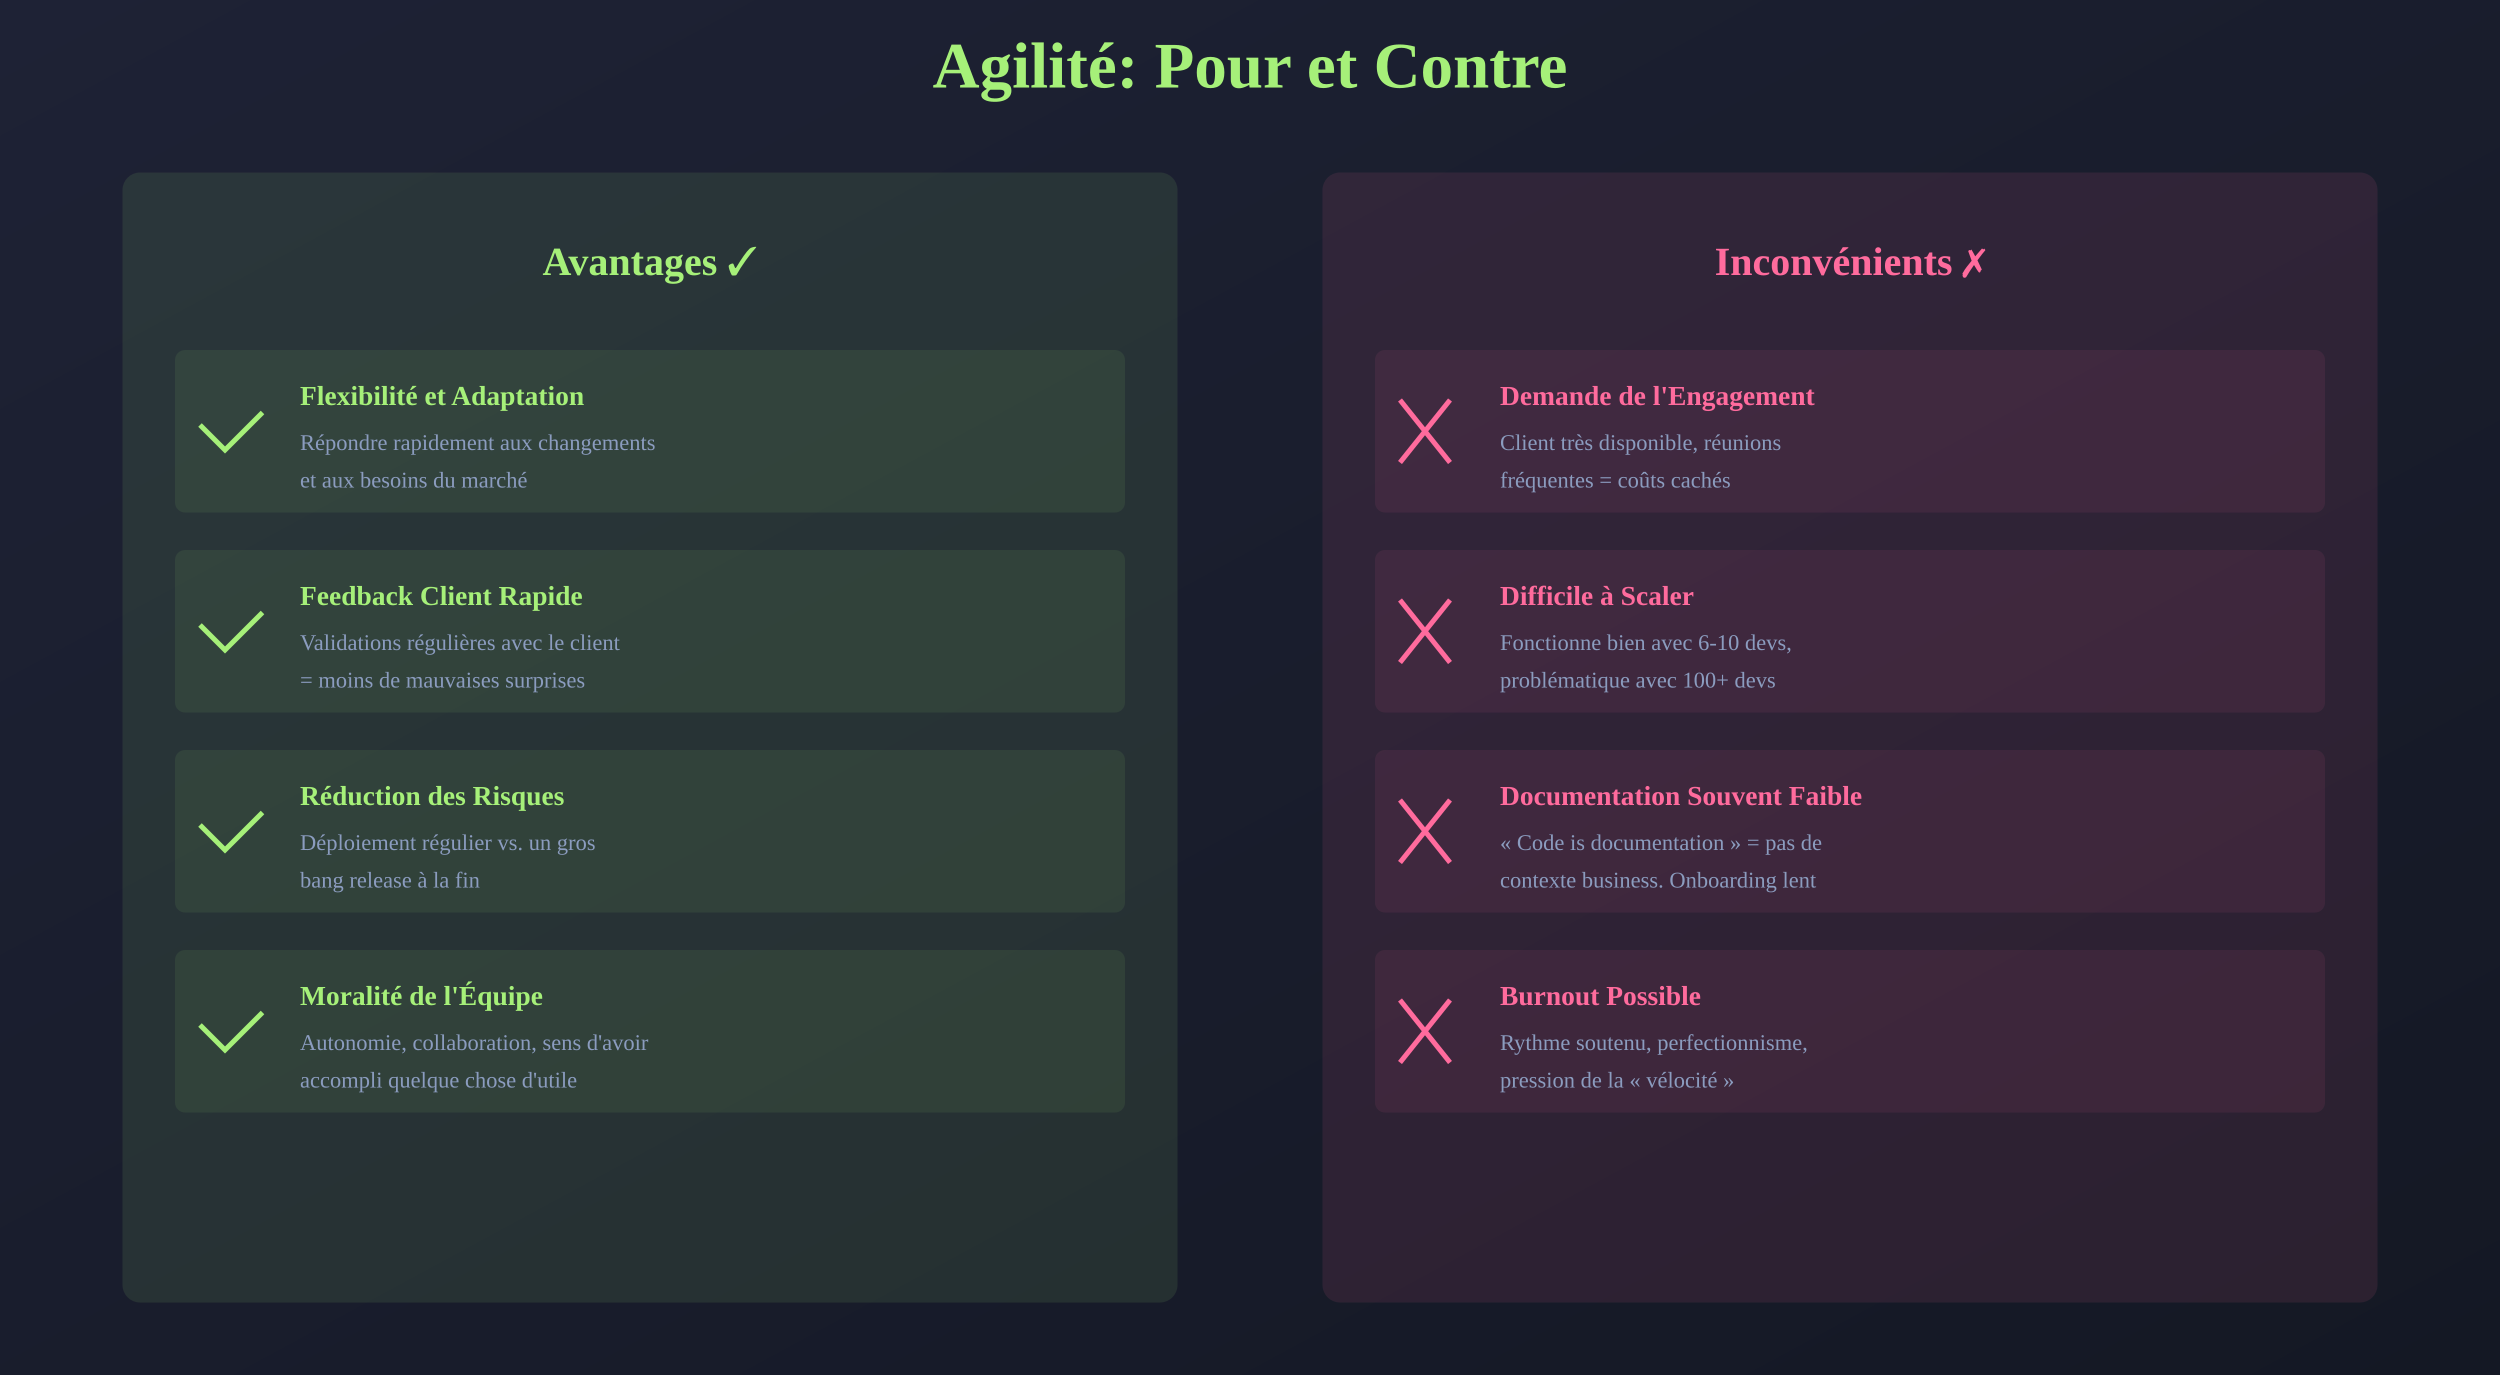
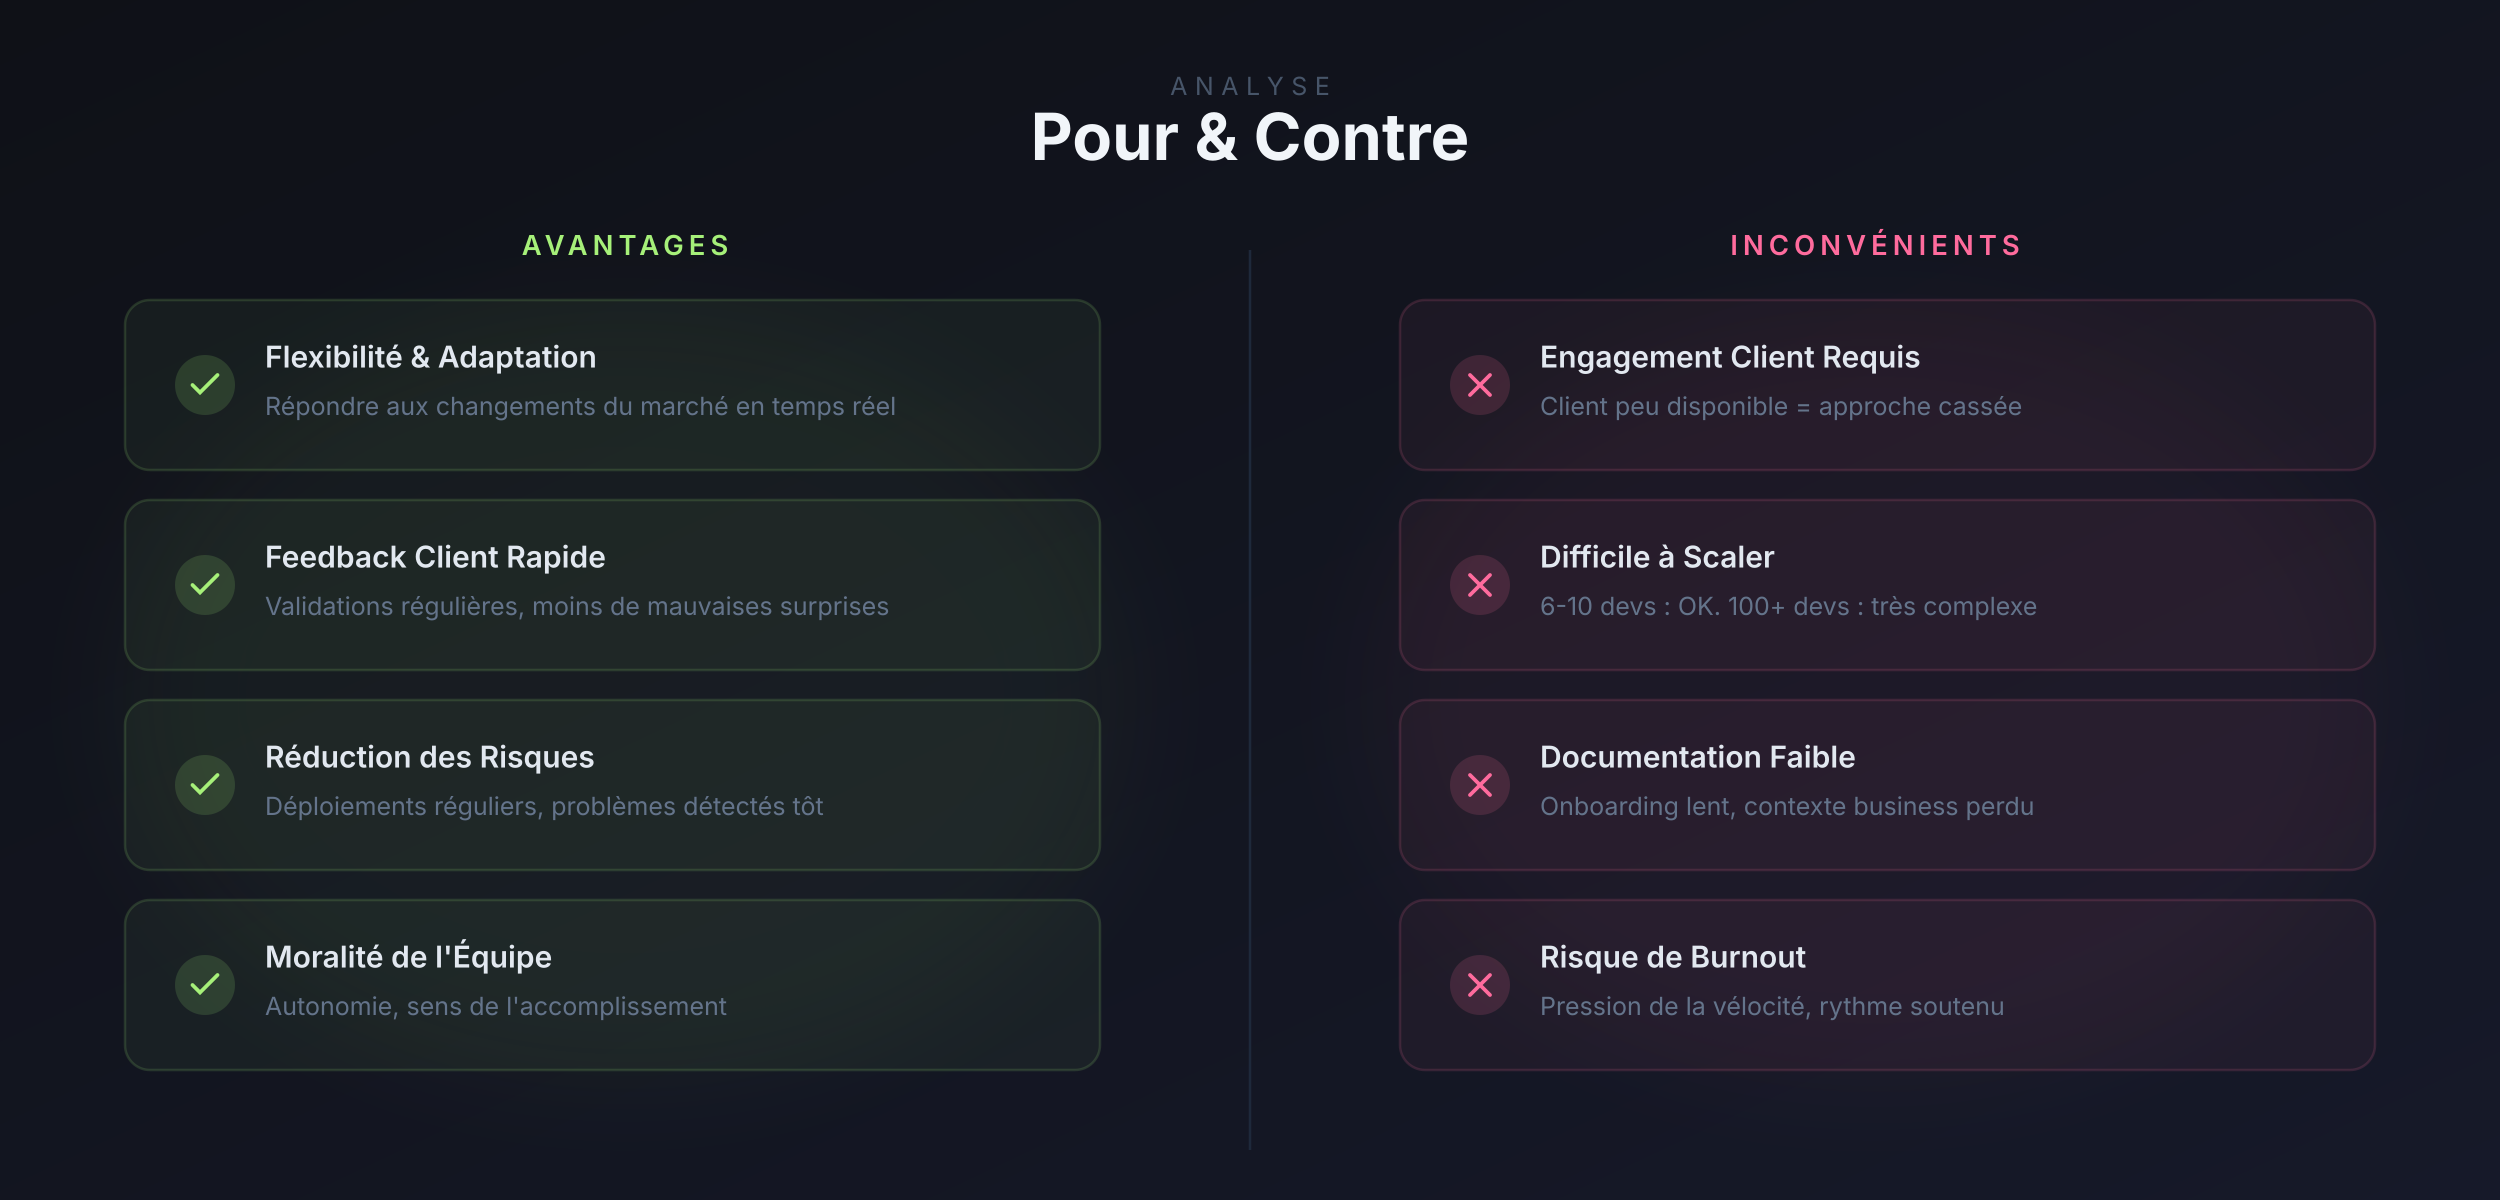
- <svg xmlns="http://www.w3.org/2000/svg" viewBox="0 0 1000 550">
+ <svg xmlns="http://www.w3.org/2000/svg" viewBox="0 0 1000 480">
  <defs>
-     <linearGradient id="bgGrad" x1="0%" y1="0%" x2="100%" y2="100%">
-       <stop offset="0%" style="stop-color:#1e2235;stop-opacity:1" />
-       <stop offset="100%" style="stop-color:#141824;stop-opacity:1" />
+     <linearGradient id="bg" x1="0%" y1="0%" x2="100%" y2="100%">
+       <stop offset="0%" stop-color="#0f1117" />
+       <stop offset="100%" stop-color="#161929" />
    </linearGradient>
-     <filter id="glow">
-       <feGaussianBlur stdDeviation="2" result="coloredBlur" />
-       <feMerge>
-         <feMergeNode in="coloredBlur" />
-         <feMergeNode in="SourceGraphic" />
-       </feMerge>
+     <filter id="blur">
+       <feGaussianBlur stdDeviation="20" />
    </filter>
  </defs>
-   <rect width="1000" height="550" fill="url(#bgGrad)" />
-   <text x="500" y="35" text-anchor="middle" font-size="26" font-weight="bold" fill="#a6f079">
-     Agilité: Pour et Contre
-   </text>
-   <rect x="50" y="70" width="420" height="450" rx="6" fill="#a6f079" opacity="0.1" stroke="#a6f079" stroke-width="2" />
-   <text x="260" y="110" text-anchor="middle" font-size="16" font-weight="bold" fill="#a6f079">Avantages ✓</text>
-   <rect x="70" y="140" width="380" height="65" rx="4" fill="#a6f079" opacity="0.08" />
-   <path d="M 80 170 L 90 180 L 105 165" stroke="#a6f079" stroke-width="2" fill="none" />
-   <text x="120" y="162" font-size="11" font-weight="bold" fill="#a6f079">Flexibilité et Adaptation</text>
-   <text x="120" y="180" font-size="9" fill="#8b9cbf">Répondre rapidement aux changements</text>
-   <text x="120" y="195" font-size="9" fill="#8b9cbf">et aux besoins du marché</text>
-   <rect x="70" y="220" width="380" height="65" rx="4" fill="#a6f079" opacity="0.08" />
-   <path d="M 80 250 L 90 260 L 105 245" stroke="#a6f079" stroke-width="2" fill="none" />
-   <text x="120" y="242" font-size="11" font-weight="bold" fill="#a6f079">Feedback Client Rapide</text>
-   <text x="120" y="260" font-size="9" fill="#8b9cbf">Validations régulières avec le client</text>
-   <text x="120" y="275" font-size="9" fill="#8b9cbf">= moins de mauvaises surprises</text>
-   <rect x="70" y="300" width="380" height="65" rx="4" fill="#a6f079" opacity="0.08" />
-   <path d="M 80 330 L 90 340 L 105 325" stroke="#a6f079" stroke-width="2" fill="none" />
-   <text x="120" y="322" font-size="11" font-weight="bold" fill="#a6f079">Réduction des Risques</text>
-   <text x="120" y="340" font-size="9" fill="#8b9cbf">Déploiement régulier vs. un gros</text>
-   <text x="120" y="355" font-size="9" fill="#8b9cbf">bang release à la fin</text>
-   <rect x="70" y="380" width="380" height="65" rx="4" fill="#a6f079" opacity="0.08" />
-   <path d="M 80 410 L 90 420 L 105 405" stroke="#a6f079" stroke-width="2" fill="none" />
-   <text x="120" y="402" font-size="11" font-weight="bold" fill="#a6f079">Moralité de l'Équipe</text>
-   <text x="120" y="420" font-size="9" fill="#8b9cbf">Autonomie, collaboration, sens d'avoir</text>
-   <text x="120" y="435" font-size="9" fill="#8b9cbf">accompli quelque chose d'utile</text>
-   <rect x="530" y="70" width="420" height="450" rx="6" fill="#ff6b9d" opacity="0.1" stroke="#ff6b9d" stroke-width="2" />
-   <text x="740" y="110" text-anchor="middle" font-size="16" font-weight="bold" fill="#ff6b9d">Inconvénients ✗</text>
-   <rect x="550" y="140" width="380" height="65" rx="4" fill="#ff6b9d" opacity="0.08" />
-   <path d="M 560 160 L 580 185 M 580 160 L 560 185" stroke="#ff6b9d" stroke-width="2" />
-   <text x="600" y="162" font-size="11" font-weight="bold" fill="#ff6b9d">Demande de l'Engagement</text>
-   <text x="600" y="180" font-size="9" fill="#8b9cbf">Client très disponible, réunions</text>
-   <text x="600" y="195" font-size="9" fill="#8b9cbf">fréquentes = coûts cachés</text>
-   <rect x="550" y="220" width="380" height="65" rx="4" fill="#ff6b9d" opacity="0.08" />
-   <path d="M 560 240 L 580 265 M 580 240 L 560 265" stroke="#ff6b9d" stroke-width="2" />
-   <text x="600" y="242" font-size="11" font-weight="bold" fill="#ff6b9d">Difficile à Scaler</text>
-   <text x="600" y="260" font-size="9" fill="#8b9cbf">Fonctionne bien avec 6-10 devs,</text>
-   <text x="600" y="275" font-size="9" fill="#8b9cbf">problématique avec 100+ devs</text>
-   <rect x="550" y="300" width="380" height="65" rx="4" fill="#ff6b9d" opacity="0.08" />
-   <path d="M 560 320 L 580 345 M 580 320 L 560 345" stroke="#ff6b9d" stroke-width="2" />
-   <text x="600" y="322" font-size="11" font-weight="bold" fill="#ff6b9d">Documentation Souvent Faible</text>
-   <text x="600" y="340" font-size="9" fill="#8b9cbf">« Code is documentation » = pas de</text>
-   <text x="600" y="355" font-size="9" fill="#8b9cbf">contexte business. Onboarding lent</text>
-   <rect x="550" y="380" width="380" height="65" rx="4" fill="#ff6b9d" opacity="0.08" />
-   <path d="M 560 400 L 580 425 M 580 400 L 560 425" stroke="#ff6b9d" stroke-width="2" />
-   <text x="600" y="402" font-size="11" font-weight="bold" fill="#ff6b9d">Burnout Possible</text>
-   <text x="600" y="420" font-size="9" fill="#8b9cbf">Rythme soutenu, perfectionnisme,</text>
-   <text x="600" y="435" font-size="9" fill="#8b9cbf">pression de la « vélocité »</text>
+   <rect width="1000" height="480" fill="url(#bg)" />
+   <ellipse cx="250" cy="280" rx="200" ry="150" fill="#a6f079" opacity="0.04" filter="url(#blur)" />
+   <ellipse cx="750" cy="280" rx="200" ry="150" fill="#ff6b9d" opacity="0.04" filter="url(#blur)" />
+   <line x1="500" y1="100" x2="500" y2="460" stroke="#1e293b" stroke-width="1" />
+   <text x="500" y="38" text-anchor="middle" font-family="Inter, sans-serif" font-size="10" fill="#475569" letter-spacing="3">ANALYSE</text>
+   <text x="500" y="64" text-anchor="middle" font-family="Inter, sans-serif" font-size="26" font-weight="700" fill="#f1f5f9">Pour &amp; Contre</text>
+   <text x="250" y="102" text-anchor="middle" font-family="Inter, sans-serif" font-size="11" font-weight="600" fill="#a6f079" letter-spacing="2">AVANTAGES</text>
+   <g>
+     <rect x="50" y="120" width="390" height="68" rx="10" fill="#a6f079" fill-opacity="0.05" stroke="#a6f079" stroke-width="1" stroke-opacity="0.15" />
+     <circle cx="82" cy="154" r="12" fill="#a6f079" fill-opacity="0.15" />
+     <path d="M77 154 L80 157 L87 150" stroke="#a6f079" stroke-width="1.5" fill="none" stroke-linecap="round" />
+     <text x="106" y="147" font-family="Inter, sans-serif" font-size="12" font-weight="600" fill="#e2e8f0">Flexibilité &amp; Adaptation</text>
+     <text x="106" y="166" font-family="Inter, sans-serif" font-size="10" fill="#64748b">Répondre aux changements du marché en temps réel</text>
+   </g>
+   <g>
+     <rect x="50" y="200" width="390" height="68" rx="10" fill="#a6f079" fill-opacity="0.05" stroke="#a6f079" stroke-width="1" stroke-opacity="0.15" />
+     <circle cx="82" cy="234" r="12" fill="#a6f079" fill-opacity="0.15" />
+     <path d="M77 234 L80 237 L87 230" stroke="#a6f079" stroke-width="1.5" fill="none" stroke-linecap="round" />
+     <text x="106" y="227" font-family="Inter, sans-serif" font-size="12" font-weight="600" fill="#e2e8f0">Feedback Client Rapide</text>
+     <text x="106" y="246" font-family="Inter, sans-serif" font-size="10" fill="#64748b">Validations régulières, moins de mauvaises surprises</text>
+   </g>
+   <g>
+     <rect x="50" y="280" width="390" height="68" rx="10" fill="#a6f079" fill-opacity="0.05" stroke="#a6f079" stroke-width="1" stroke-opacity="0.15" />
+     <circle cx="82" cy="314" r="12" fill="#a6f079" fill-opacity="0.15" />
+     <path d="M77 314 L80 317 L87 310" stroke="#a6f079" stroke-width="1.5" fill="none" stroke-linecap="round" />
+     <text x="106" y="307" font-family="Inter, sans-serif" font-size="12" font-weight="600" fill="#e2e8f0">Réduction des Risques</text>
+     <text x="106" y="326" font-family="Inter, sans-serif" font-size="10" fill="#64748b">Déploiements réguliers, problèmes détectés tôt</text>
+   </g>
+   <g>
+     <rect x="50" y="360" width="390" height="68" rx="10" fill="#a6f079" fill-opacity="0.05" stroke="#a6f079" stroke-width="1" stroke-opacity="0.15" />
+     <circle cx="82" cy="394" r="12" fill="#a6f079" fill-opacity="0.15" />
+     <path d="M77 394 L80 397 L87 390" stroke="#a6f079" stroke-width="1.5" fill="none" stroke-linecap="round" />
+     <text x="106" y="387" font-family="Inter, sans-serif" font-size="12" font-weight="600" fill="#e2e8f0">Moralité de l'Équipe</text>
+     <text x="106" y="406" font-family="Inter, sans-serif" font-size="10" fill="#64748b">Autonomie, sens de l'accomplissement</text>
+   </g>
+   <text x="750" y="102" text-anchor="middle" font-family="Inter, sans-serif" font-size="11" font-weight="600" fill="#ff6b9d" letter-spacing="2">INCONVÉNIENTS</text>
+   <g>
+     <rect x="560" y="120" width="390" height="68" rx="10" fill="#ff6b9d" fill-opacity="0.05" stroke="#ff6b9d" stroke-width="1" stroke-opacity="0.15" />
+     <circle cx="592" cy="154" r="12" fill="#ff6b9d" fill-opacity="0.15" />
+     <path d="M588 150 L596 158 M596 150 L588 158" stroke="#ff6b9d" stroke-width="1.5" fill="none" stroke-linecap="round" />
+     <text x="616" y="147" font-family="Inter, sans-serif" font-size="12" font-weight="600" fill="#e2e8f0">Engagement Client Requis</text>
+     <text x="616" y="166" font-family="Inter, sans-serif" font-size="10" fill="#64748b">Client peu disponible = approche cassée</text>
+   </g>
+   <g>
+     <rect x="560" y="200" width="390" height="68" rx="10" fill="#ff6b9d" fill-opacity="0.05" stroke="#ff6b9d" stroke-width="1" stroke-opacity="0.15" />
+     <circle cx="592" cy="234" r="12" fill="#ff6b9d" fill-opacity="0.15" />
+     <path d="M588 230 L596 238 M596 230 L588 238" stroke="#ff6b9d" stroke-width="1.5" fill="none" stroke-linecap="round" />
+     <text x="616" y="227" font-family="Inter, sans-serif" font-size="12" font-weight="600" fill="#e2e8f0">Difficile à Scaler</text>
+     <text x="616" y="246" font-family="Inter, sans-serif" font-size="10" fill="#64748b">6-10 devs : OK. 100+ devs : très complexe</text>
+   </g>
+   <g>
+     <rect x="560" y="280" width="390" height="68" rx="10" fill="#ff6b9d" fill-opacity="0.05" stroke="#ff6b9d" stroke-width="1" stroke-opacity="0.15" />
+     <circle cx="592" cy="314" r="12" fill="#ff6b9d" fill-opacity="0.15" />
+     <path d="M588 310 L596 318 M596 310 L588 318" stroke="#ff6b9d" stroke-width="1.5" fill="none" stroke-linecap="round" />
+     <text x="616" y="307" font-family="Inter, sans-serif" font-size="12" font-weight="600" fill="#e2e8f0">Documentation Faible</text>
+     <text x="616" y="326" font-family="Inter, sans-serif" font-size="10" fill="#64748b">Onboarding lent, contexte business perdu</text>
+   </g>
+   <g>
+     <rect x="560" y="360" width="390" height="68" rx="10" fill="#ff6b9d" fill-opacity="0.05" stroke="#ff6b9d" stroke-width="1" stroke-opacity="0.15" />
+     <circle cx="592" cy="394" r="12" fill="#ff6b9d" fill-opacity="0.15" />
+     <path d="M588 390 L596 398 M596 390 L588 398" stroke="#ff6b9d" stroke-width="1.5" fill="none" stroke-linecap="round" />
+     <text x="616" y="387" font-family="Inter, sans-serif" font-size="12" font-weight="600" fill="#e2e8f0">Risque de Burnout</text>
+     <text x="616" y="406" font-family="Inter, sans-serif" font-size="10" fill="#64748b">Pression de la vélocité, rythme soutenu</text>
+   </g>
</svg>
